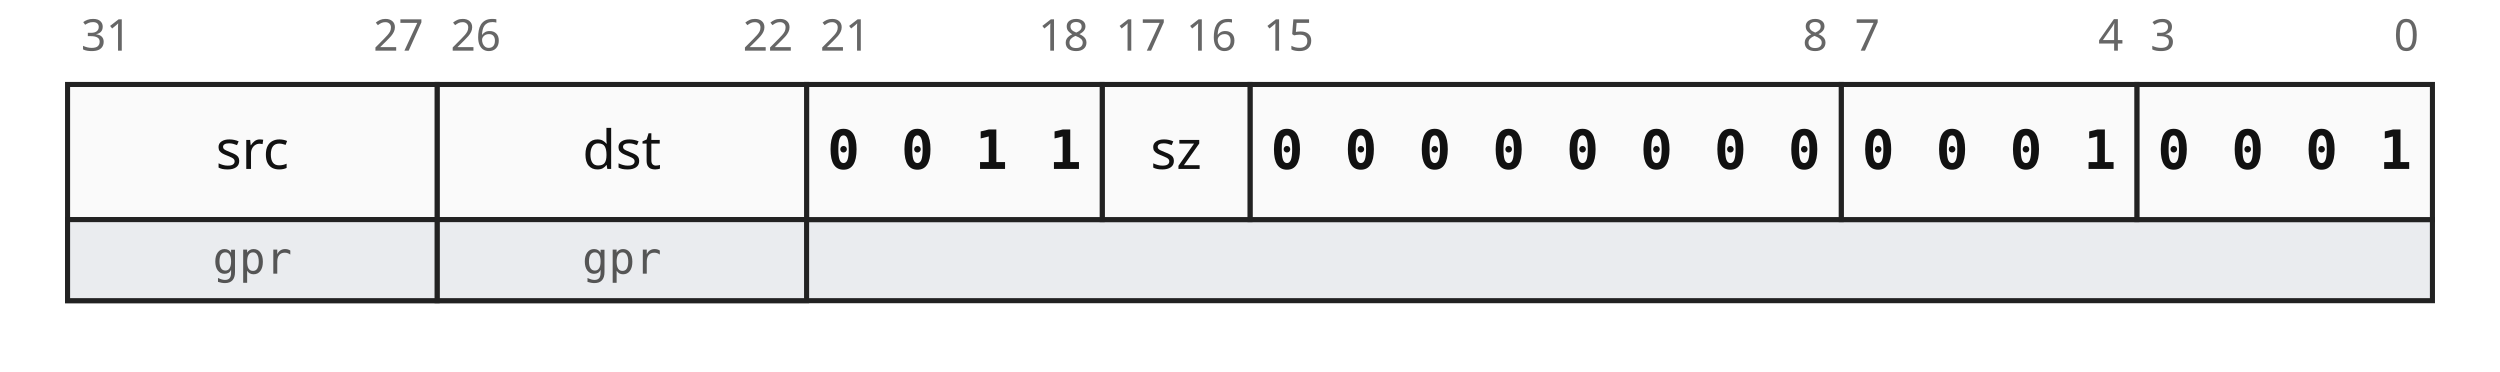
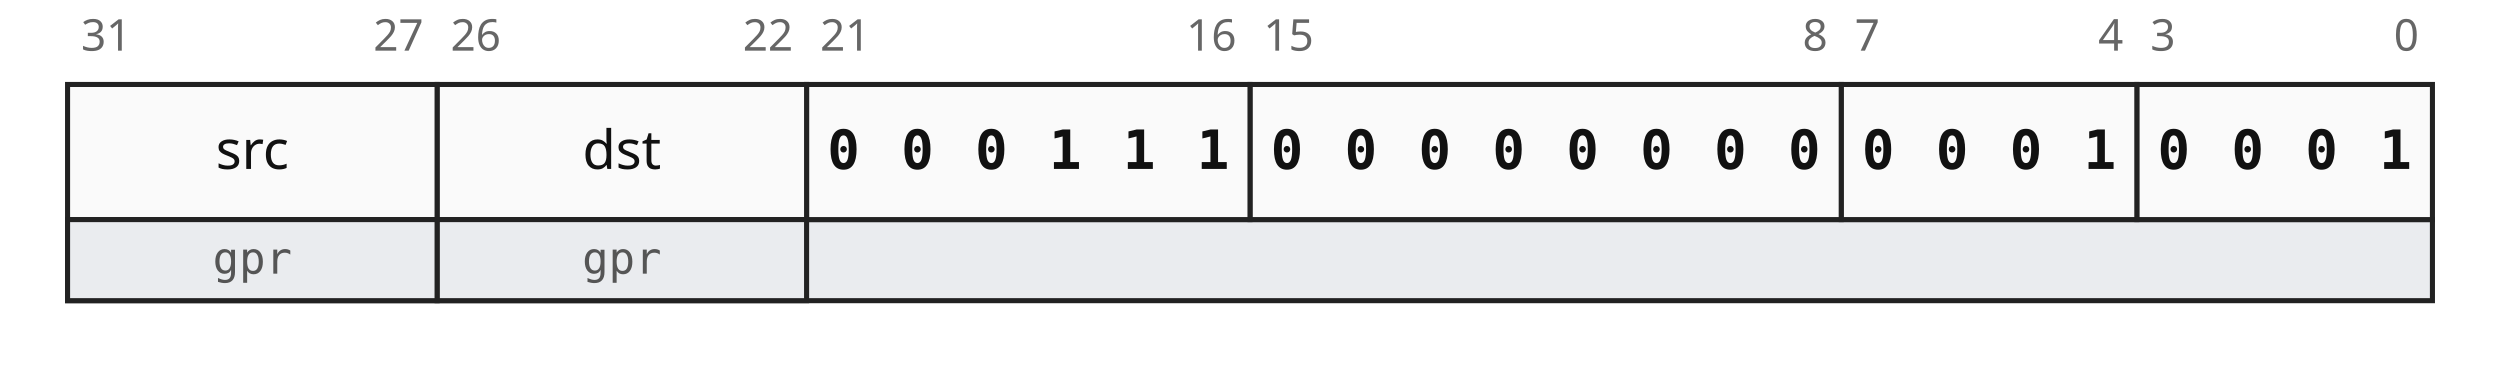
<svg xmlns="http://www.w3.org/2000/svg" width="100%" height="110" viewBox="-20 0 740 110">
  <style>
      /* Light Mode Styles */
      .bit-idx { font-family: sans-serif; font-size: 13px; fill: #666; }
      .content-fixed { font-family: monospace; font-size: 16px; font-weight: bold; text-anchor: middle; fill: #111; }
      .content-var { font-family: sans-serif; font-size: 16px; text-anchor: middle; fill: #111; }
      .field-type { font-family: monospace; font-size: 13px; text-anchor: middle; fill: #555; }
      
      .box-line { stroke: #222; stroke-width: 1.5; fill: #fafafa; }
      /* Second row background (slightly shaded) */
      .box-type { stroke: #222; stroke-width: 1.5; fill: #eaecef; } 
      
      /* Dark Mode Overrides */
      @media (prefers-color-scheme: dark) {
        .bit-idx { fill: #a0a0a0; }
        .content-fixed { fill: #e0e0e0; }
        .content-var { fill: #e0e0e0; }
        .field-type { fill: #a0a0a0; }
        
        .box-line { stroke: #a0a0a0; fill: #1e1e1e; }
        .box-type { stroke: #a0a0a0; fill: #2d3136; }
      }
    </style>
  <rect x="0" y="65" width="700" height="24" class="box-type" />
  <rect x="612.5" y="25" width="87.5" height="40" class="box-line" />
  <text x="616.5" y="15" text-anchor="start" class="bit-idx">3</text>
  <text x="696" y="15" text-anchor="end" class="bit-idx">0</text>
  <text x="623.438" y="50" class="content-fixed">0</text>
  <text x="645.312" y="50" class="content-fixed">0</text>
  <text x="667.188" y="50" class="content-fixed">0</text>
  <text x="689.062" y="50" class="content-fixed">1</text>
  <rect x="525" y="25" width="87.5" height="40" class="box-line" />
  <text x="529" y="15" text-anchor="start" class="bit-idx">7</text>
  <text x="608.5" y="15" text-anchor="end" class="bit-idx">4</text>
  <text x="535.938" y="50" class="content-fixed">0</text>
  <text x="557.812" y="50" class="content-fixed">0</text>
  <text x="579.688" y="50" class="content-fixed">0</text>
  <text x="601.562" y="50" class="content-fixed">1</text>
  <rect x="350" y="25" width="175" height="40" class="box-line" />
  <text x="354" y="15" text-anchor="start" class="bit-idx">15</text>
  <text x="521" y="15" text-anchor="end" class="bit-idx">8</text>
  <text x="360.938" y="50" class="content-fixed">0</text>
  <text x="382.812" y="50" class="content-fixed">0</text>
  <text x="404.688" y="50" class="content-fixed">0</text>
  <text x="426.562" y="50" class="content-fixed">0</text>
  <text x="448.438" y="50" class="content-fixed">0</text>
  <text x="470.312" y="50" class="content-fixed">0</text>
  <text x="492.188" y="50" class="content-fixed">0</text>
  <text x="514.062" y="50" class="content-fixed">0</text>
-   <rect x="306.25" y="25" width="43.75" height="40" class="box-line" />
-   <text x="310.25" y="15" text-anchor="start" class="bit-idx">17</text>
+   <rect x="218.75" y="25" width="131.25" height="40" class="box-line" />
+   <text x="222.75" y="15" text-anchor="start" class="bit-idx">21</text>
  <text x="346" y="15" text-anchor="end" class="bit-idx">16</text>
-   <text x="328.125" y="50" class="content-var">sz</text>
-   <rect x="218.75" y="25" width="87.5" height="40" class="box-line" />
-   <text x="222.75" y="15" text-anchor="start" class="bit-idx">21</text>
-   <text x="302.25" y="15" text-anchor="end" class="bit-idx">18</text>
  <text x="229.688" y="50" class="content-fixed">0</text>
  <text x="251.562" y="50" class="content-fixed">0</text>
-   <text x="273.438" y="50" class="content-fixed">1</text>
+   <text x="273.438" y="50" class="content-fixed">0</text>
  <text x="295.312" y="50" class="content-fixed">1</text>
+   <text x="317.188" y="50" class="content-fixed">1</text>
+   <text x="339.062" y="50" class="content-fixed">1</text>
  <rect x="109.375" y="25" width="109.375" height="40" class="box-line" />
  <text x="113.375" y="15" text-anchor="start" class="bit-idx">26</text>
  <text x="214.75" y="15" text-anchor="end" class="bit-idx">22</text>
  <text x="164.062" y="50" class="content-var">dst</text>
  <rect x="109.375" y="65" width="109.375" height="24" class="box-type" />
  <text x="164.062" y="81" class="field-type">gpr</text>
  <rect x="0" y="25" width="109.375" height="40" class="box-line" />
  <text x="4" y="15" text-anchor="start" class="bit-idx">31</text>
  <text x="105.375" y="15" text-anchor="end" class="bit-idx">27</text>
  <text x="54.688" y="50" class="content-var">src</text>
  <rect x="0" y="65" width="109.375" height="24" class="box-type" />
  <text x="54.688" y="81" class="field-type">gpr</text>
</svg>
